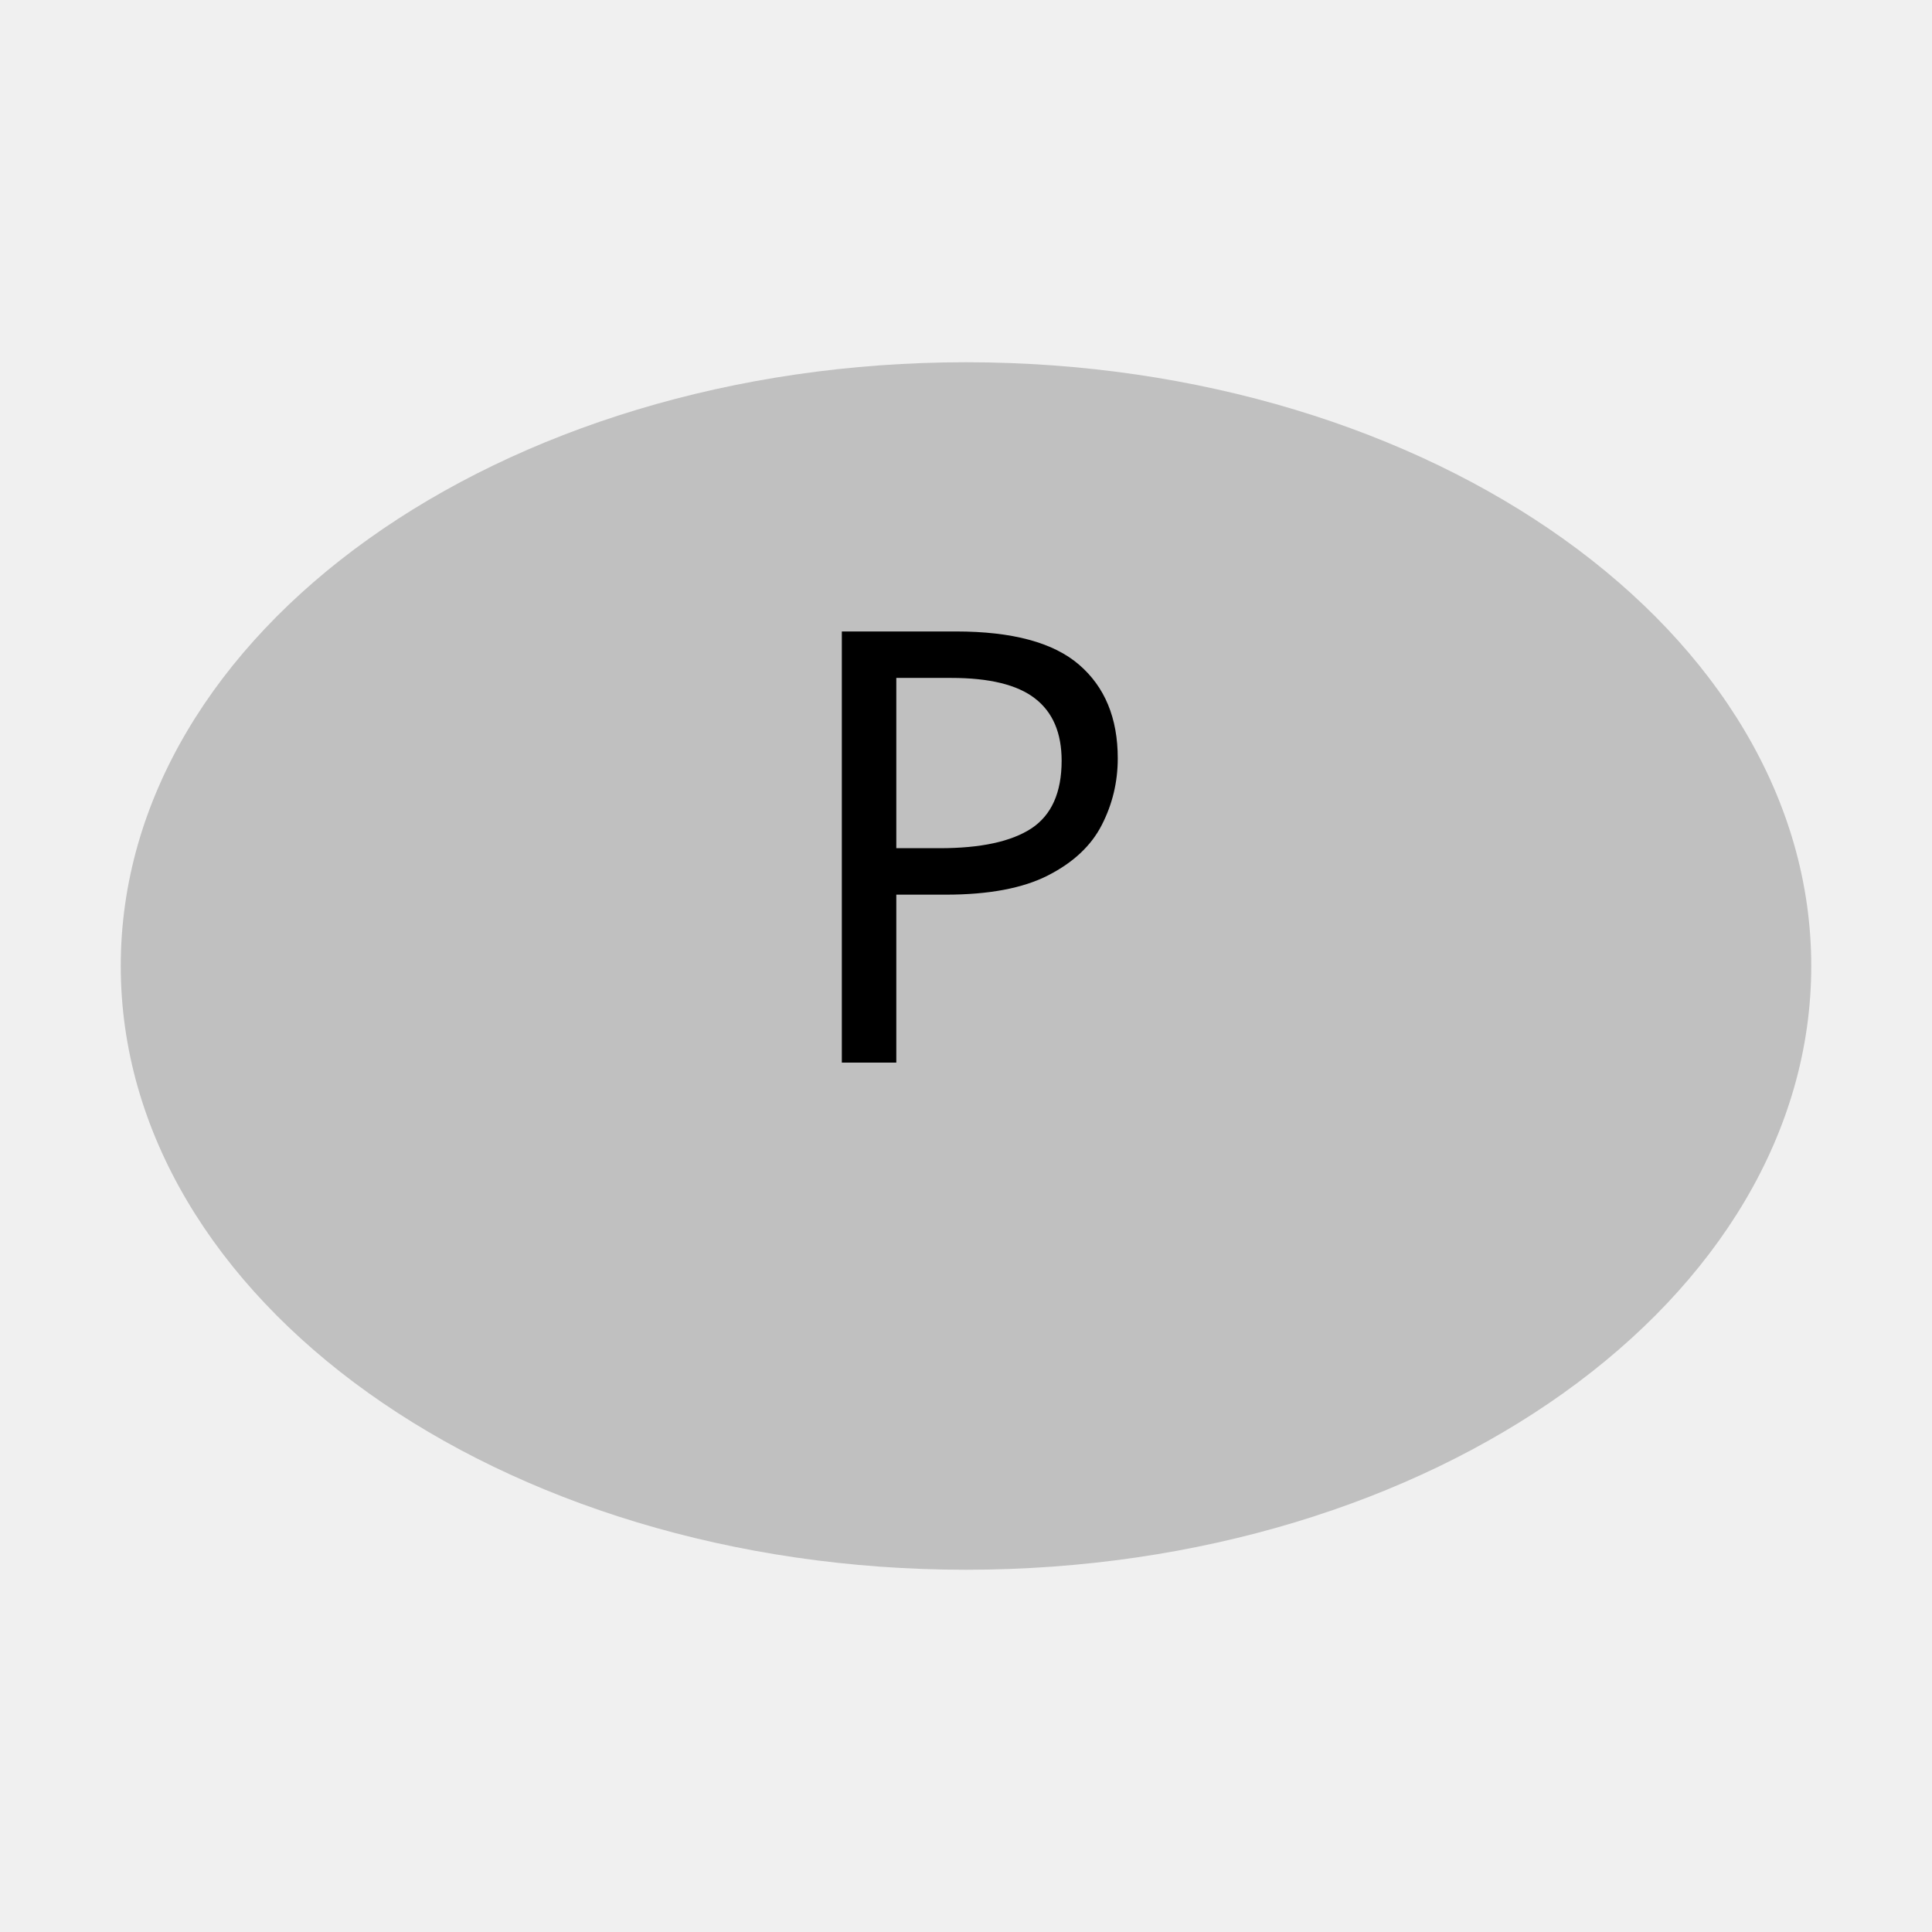
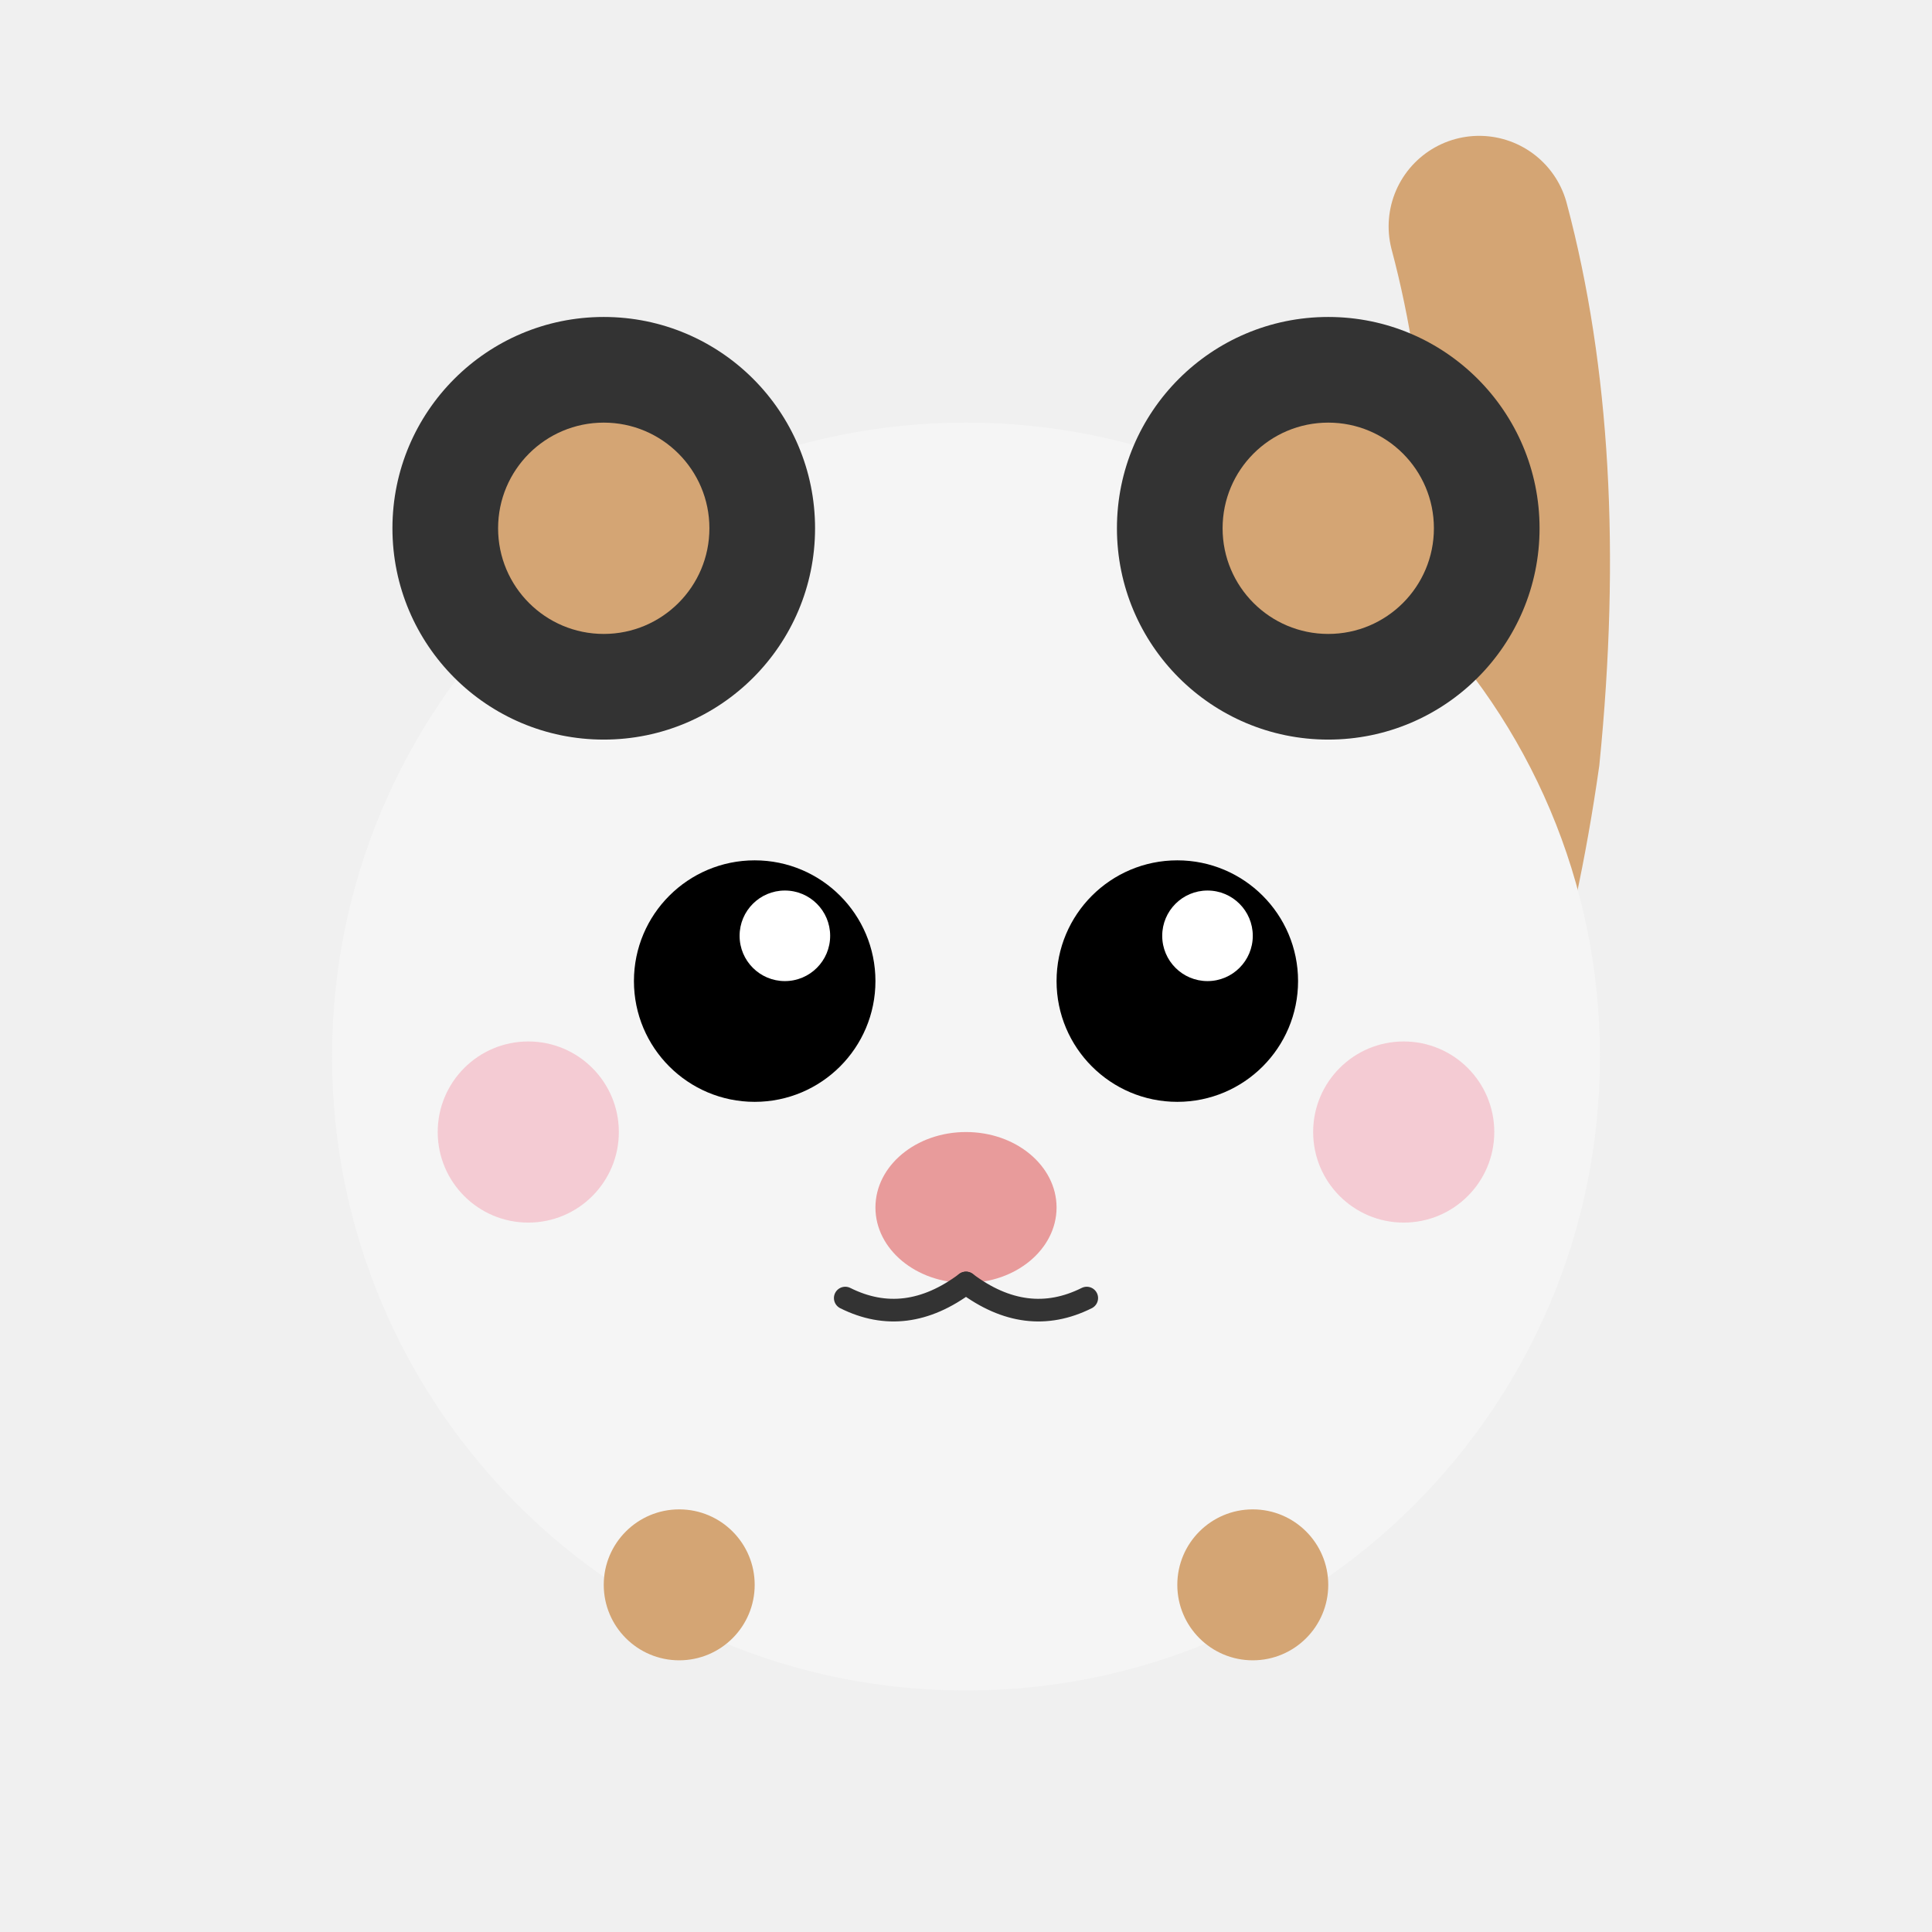
<svg xmlns="http://www.w3.org/2000/svg" width="128" height="128" viewBox="0 0 128 128">
-   <ellipse cx="64" cy="64" rx="56" ry="40" fill="#C0C0C0" />
-   <text x="50%" y="55%" font-size="40" text-anchor="middle" fill="#000" font-family="sans-serif">P</text>
+   <path d="M 75 95 Q 95 85 100 50 Q 102 30 98 15" stroke="#D4A574" stroke-width="12" fill="none" stroke-linecap="round" />
+   <circle cx="64" cy="70" r="42" fill="#F5F5F5" />
+   <circle cx="40" cy="35" r="14" fill="#333" />
+   <circle cx="88" cy="35" r="14" fill="#333" />
+   <circle cx="40" cy="35" r="7" fill="#D4A574" />
+   <circle cx="88" cy="35" r="7" fill="#D4A574" />
+   <circle cx="50" cy="65" r="8" fill="#000" />
+   <circle cx="78" cy="65" r="8" fill="#000" />
+   <circle cx="52" cy="62" r="3" fill="#fff" />
+   <circle cx="80" cy="62" r="3" fill="#fff" />
+   <ellipse cx="64" cy="80" rx="6" ry="5" fill="#E89B9B" />
+   <path d="M 64 85 Q 60 88 56 86" stroke="#333" stroke-width="1.5" fill="none" stroke-linecap="round" />
+   <path d="M 64 85 Q 68 88 72 86" stroke="#333" stroke-width="1.5" fill="none" stroke-linecap="round" />
+   <circle cx="35" cy="75" r="6" fill="#F4B9C4" opacity="0.7" />
+   <circle cx="93" cy="75" r="6" fill="#F4B9C4" opacity="0.7" />
+   <circle cx="45" cy="105" r="5" fill="#D4A574" />
+   <circle cx="83" cy="105" r="5" fill="#D4A574" />
</svg>
